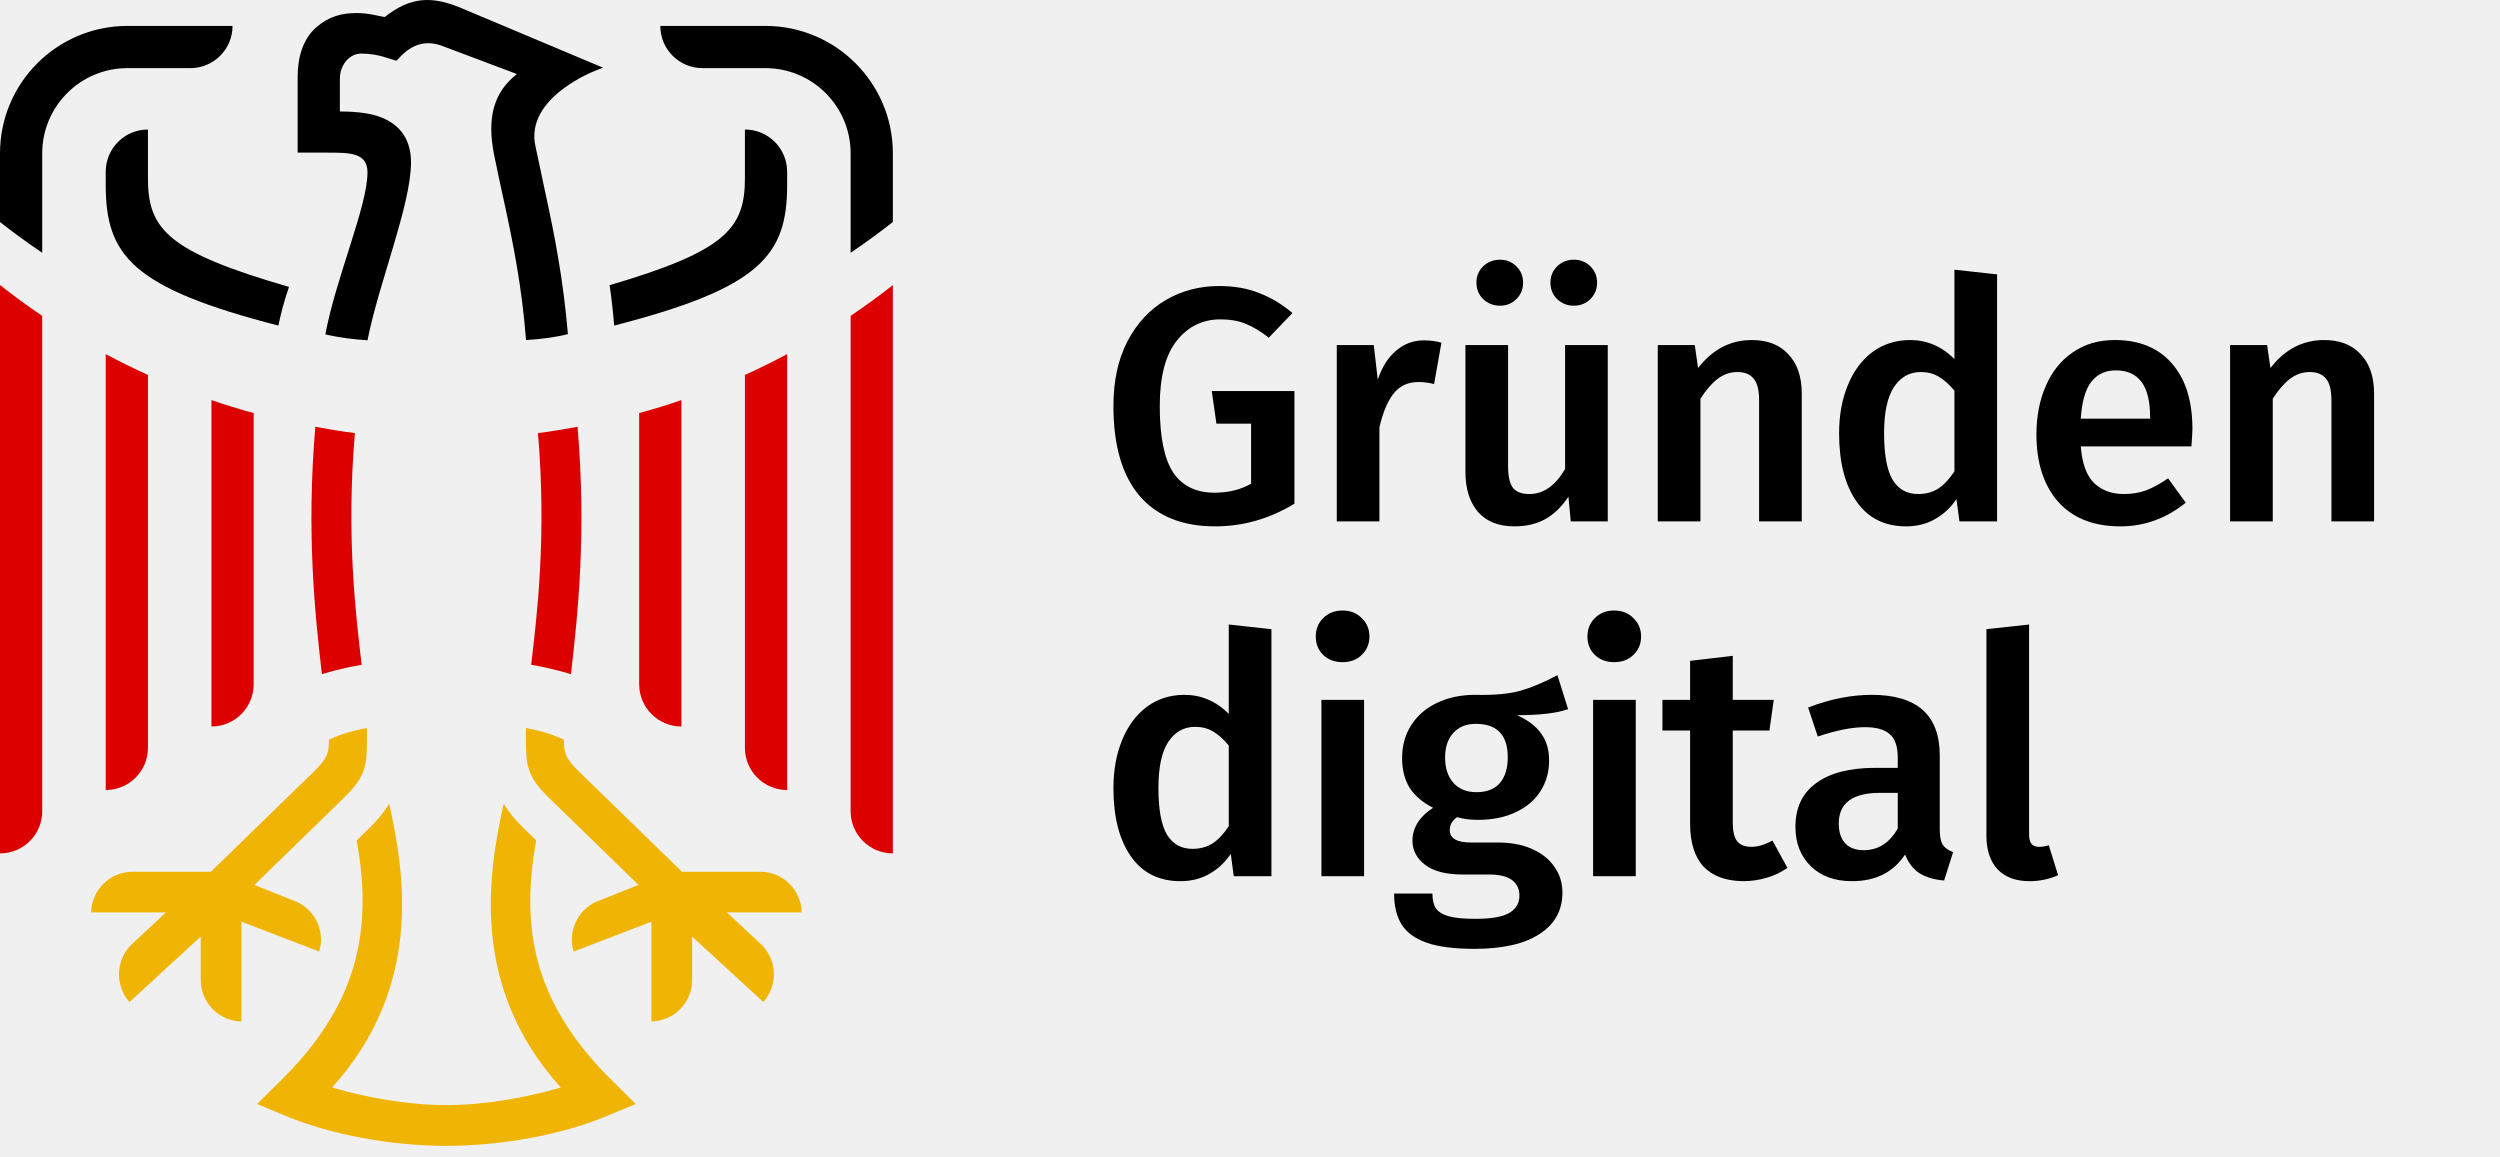
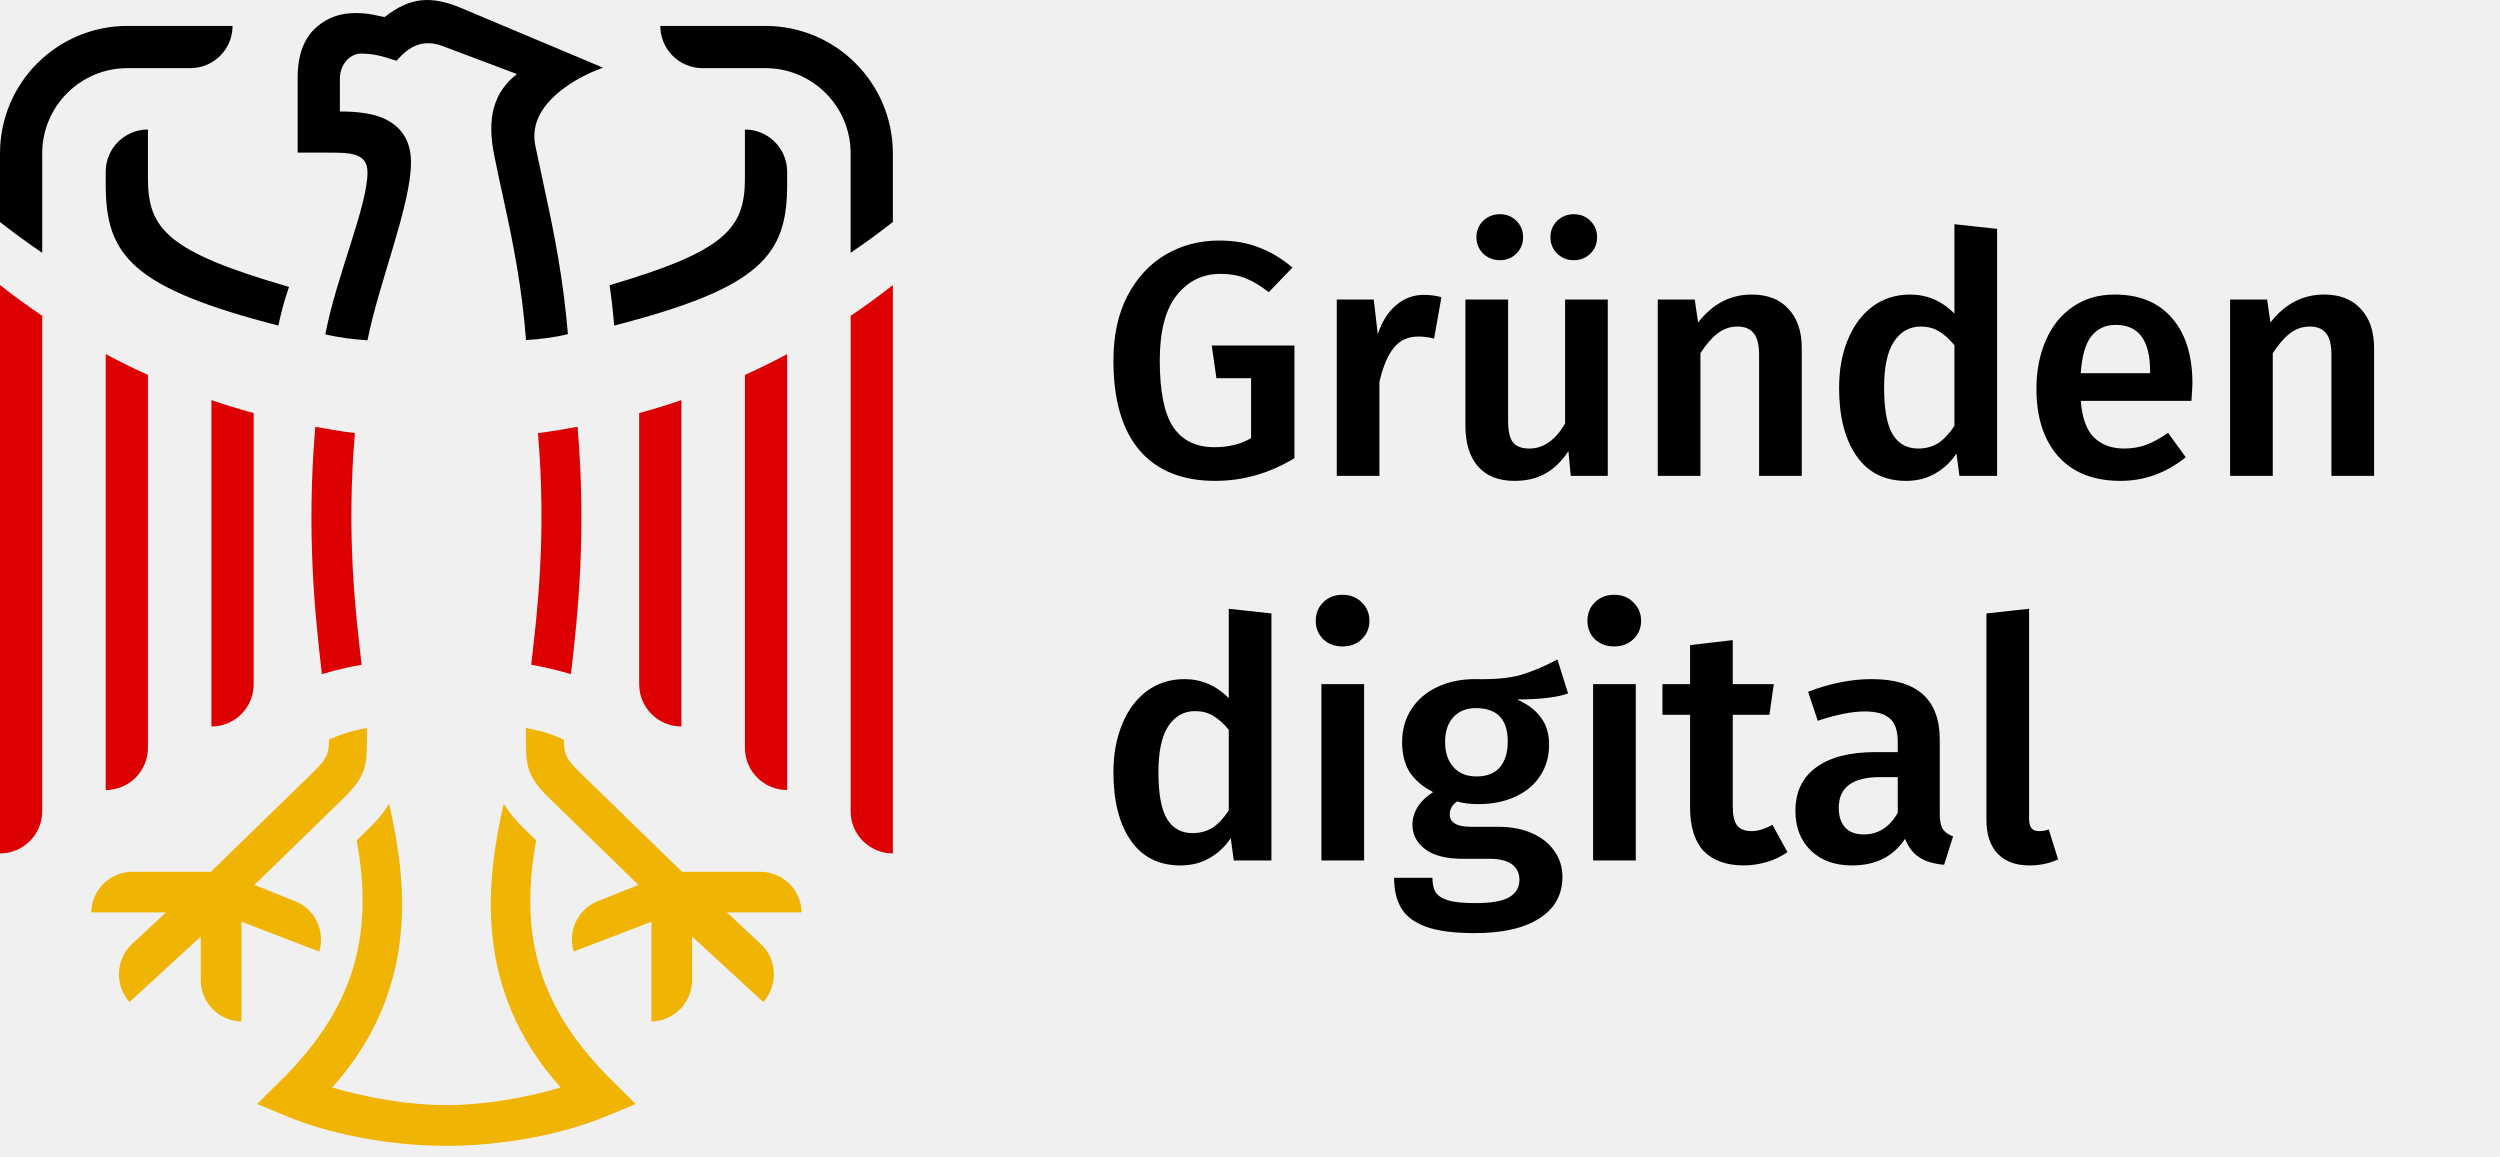
<svg xmlns="http://www.w3.org/2000/svg" viewBox="0 0 1680 777">
  <style>
      .dd-gold {
        fill: #f0b405;
      }
      .dd-red {
        fill: #dc0000;
      }

      @media (prefers-color-scheme: dark) {
        .dd-gold {
          fill: #f2bc4f;;
        }
        .dd-red {
          fill: #ff6b6b;
        }
        .dd-type {
          fill: white;
        }
      }
  </style>
  <path d="m 162.24,686.43 c -15.08,-0.29 -27.3,-12.62 -27.34,-27.73 v -29.32 l -47.87,43.98 c -10.02,-11.22 -9.35,-28.55 1.6,-38.87 l 22.92,-21.38 H 61.28 c 0.14,-7.24 3.03,-14.01 8.15,-19.13 5.25,-5.24 12.24,-8.15 19.67,-8.15 h 52.61 l 68.54,-66.68 c 9.71,-9.46 10.76,-12.55 10.83,-22.16 10.06,-4.45 16.89,-6.16 25.5,-7.8 v 7.39 c 0,17.44 -0.59,25.08 -15.4,39.49 -15.22,14.8 -60.22,58.6 -60.22,58.6 l 25.56,10.23 c 7.09,2.32 12.82,7.25 16.19,13.88 3.26,6.45 3.89,13.77 1.79,20.67 l -52.26,-20.08 v 67.06 0 z M 300,770 c 37.33,0 77.53,-7.46 107.54,-19.94 l 19.63,-8.16 c 0,0 -6.34,-6.42 -15.09,-15 -49.66,-48.69 -63.66,-97.5 -51.75,-162.14 -13.4,-12.91 -16.45,-16.18 -21.85,-24.67 -10.89,48.62 -22.28,123.31 38.33,190.72 -22.91,6.72 -50.82,11.81 -76.81,11.81 -25.99,0 -53.9,-5.09 -76.81,-11.81 60.61,-67.41 49.22,-142.1 38.33,-190.72 -5.4,8.49 -8.45,11.76 -21.85,24.67 11.91,64.64 -2.09,113.45 -51.76,162.14 -8.74,8.58 -15.08,15 -15.08,15 l 19.63,8.16 C 222.47,762.54 262.67,770 300,770 Z m 137.75,-83.57 c 15.09,-0.29 27.31,-12.62 27.35,-27.73 v -29.32 l 47.87,43.99 c 10.01,-11.23 9.35,-28.56 -1.6,-38.88 l -22.93,-21.38 h 50.27 c -0.13,-7.24 -3.02,-14.01 -8.14,-19.13 -5.26,-5.24 -12.24,-8.15 -19.68,-8.15 h -52.6 l -68.54,-66.68 c -9.71,-9.46 -10.76,-12.55 -10.84,-22.16 -10.05,-4.45 -16.89,-6.16 -25.5,-7.8 v 7.39 c 0,17.44 0.6,25.08 15.41,39.49 15.21,14.8 60.22,58.6 60.22,58.6 l -25.56,10.23 c -7.09,2.32 -12.82,7.25 -16.19,13.88 -3.26,6.45 -3.9,13.77 -1.79,20.68 l 52.25,-20.09 v 67.06 z" class="dd-gold" />
  <path d="m 28.37,212.256 v 332.861 c 0,15.68 -12.69,28.38 -28.37,28.38 V 191.566 c 9.21,7.23 18.67,14.14 28.37,20.69 z m 42.67,25.7 v 292.941 c 15.68,0 28.38,-12.7 28.38,-28.38 V 251.966 c -9.63,-4.36 -19.1,-9.04 -28.38,-14.01 z m 71.05,30.89 v 219.361 c 15.66,0 28.37,-12.7 28.37,-28.38 V 277.576 c -7.37,-1.94 -20.92,-6.03 -28.37,-8.73 z m 100.94,177.89 c -3.84,-32.8 -10.49,-86.53 -4.53,-155.71 -7.8,-0.87 -18.53,-2.76 -26.61,-4.23 -6.1,71.62 -0.15,126.64 4.43,166.25 0,0 12.39,-3.93 26.71,-6.31 z M 571.62,212.256 v 332.861 c 0,15.68 12.7,28.38 28.38,28.38 V 191.566 c -9.21,7.23 -18.67,14.14 -28.38,20.69 z m -71.04,39.71 v 250.55 c 0,15.68 12.7,28.38 28.38,28.38 V 237.956 c -9.29,4.97 -18.75,9.65 -28.38,14.01 z m -71.05,25.61 v 182.25 c 0,15.68 12.72,28.38 28.38,28.38 V 268.846 c -7.46,2.7 -21,6.79 -28.38,8.73 z m -45.85,175.47 c 4.58,-39.61 10.53,-94.63 4.43,-166.25 -8.08,1.47 -18.81,3.36 -26.61,4.23 5.96,69.18 -0.7,122.91 -4.54,155.71 14.33,2.38 26.72,6.31 26.72,6.31 z" class="dd-red" />
  <path d="m 366.47,129.549 c 6.2,28.4 12.03,58.07 15.17,94.99 -8.75,2.18 -18.39,3.4 -28.15,3.98 -2.67,-35.1 -8.65,-65.03 -14.73,-92.92 -2.47,-11.27 -4.8,-21.93 -6.73,-31.64 -5.04,-25.19 -0.05,-42.14 15.34,-54.2 l -49.38,-18.59 c -11.55,-4.57 -21.05,-1.65 -29.55,7.55 l -2.04,2.12 -6.69,-2.08 c -2.99,-0.92 -8.68,-2.74 -17.1,-2.74 -7.72,0 -14.22,7.49 -14.22,17.01 v 21.89 c 12.91,0 23.73,1.47 31.62,5.68 9.05,4.84 16.18,13.22 16.18,28.57 0,28.58 -21.68,81.06 -29.23,119.5 -10.21,-0.67 -18.08,-1.71 -28.33,-3.91 7.08,-38.19 28.32,-86.08 28.32,-108.94 0,-13.25 -11.97,-13.25 -26.47,-13.25 H 200.02 V 51.529 c 0,-12.35 3.25,-25.11 12.56,-33.21 7.99,-6.95 16.55,-9.54 26.7,-9.54 8.6,0 13.73,1.7 19.17,2.7 17.7,-13.95 31.87,-14 50.54,-6.47 l 96.22,40.46 -4.51,1.79 c 0,0 -48.34,18.01 -40.85,51.15 2.12,9.41 4.18,19.98 6.62,31.14 z M 85.66,17.418 C 38.36,17.418 0,55.758 0,103.069 v 46.11 c 9.2,7.24 18.66,14.14 28.37,20.69 v -66.8 c 0,-31.64 25.65,-57.28 57.29,-57.28 h 42.24 c 7.82,0 14.92,-3.17 20.06,-8.31 5.14,-5.12 8.31,-12.23 8.31,-20.06 H 85.66 Z M 194.2,192.799 C 113.27,169.339 99.42,154.349 99.42,120.029 V 87.028 c -15.68,0 -28.38,12.7 -28.38,28.38 v 8.8 c 0,47.47 17.62,69.23 116.01,94.58 2.1,-9.68 3.69,-15.76 7.15,-25.99 z M 443.73,17.418 c 0,7.83 3.17,14.941 8.31,20.061 5.14,5.14 12.24,8.31 20.06,8.31 h 42.24 c 31.64,0 57.28,25.64 57.28,57.28 v 66.8 c 9.71,-6.55 19.17,-13.45 28.38,-20.69 V 103.069 C 600,55.758 561.64,17.418 514.34,17.418 Z m -31.01,201.371 c 98.4,-25.35 116.24,-47.11 116.24,-94.58 v -8.8 c 0,-15.68 -12.71,-28.38 -28.38,-28.38 v 33 c 0,33.76 -13.46,48.82 -90.92,71.63 1.31,8.88 2.34,18.16 3.06,27.13 z" class="dd-type" />
-   <path d="m 819.232,192.215 q 15.232,0 26.88,4.704 11.872,4.48 22.4,13.44 l -15.904,16.576 q -8.288,-6.496 -15.68,-9.408 -7.168,-2.912 -16.8,-2.912 -17.92,0 -29.344,14.336 -11.424,14.336 -11.424,43.904 0,30.912 8.96,44.576 9.184,13.664 27.776,13.664 14.112,0 24.64,-6.048 v -40.32 h -23.296 l -3.136,-21.952 h 55.552 v 75.712 q -25.088,15.232 -53.312,15.232 -33.152,0 -50.848,-20.608 -17.472,-20.608 -17.472,-60.256 0,-25.312 9.408,-43.456 9.632,-18.368 25.76,-27.776 16.128,-9.408 35.84,-9.408 z m 137.536,36.512 q 6.496,0 11.872,1.568 l -4.928,27.776 q -5.376,-1.344 -10.528,-1.344 -10.528,0 -16.576,7.616 -6.048,7.392 -9.632,22.848 v 63.168 h -28.672 v -118.496 h 24.864 l 2.688,23.296 q 4.256,-12.768 12.32,-19.488 8.064,-6.944 18.592,-6.944 z m 123.648,121.632 h -24.864 l -1.568,-16.576 q -6.72,10.08 -15.456,15.008 -8.736,4.928 -20.832,4.928 -15.904,0 -24.416,-9.632 -8.512,-9.856 -8.512,-27.104 v -85.12 h 28.672 v 81.536 q 0,10.304 3.36,14.56 3.36,4.032 10.976,4.032 14.112,0 23.968,-16.8 v -83.328 h 28.672 z m -72.352,-175.84 q 6.496,0 10.976,4.48 4.48,4.48 4.48,10.976 0,6.496 -4.48,10.976 -4.48,4.48 -10.976,4.48 -6.72,0 -11.424,-4.48 -4.48,-4.48 -4.48,-10.976 0,-6.496 4.48,-10.976 4.704,-4.48 11.424,-4.48 z m 49.504,0 q 6.72,0 11.2,4.48 4.48,4.48 4.48,10.976 0,6.496 -4.48,10.976 -4.48,4.48 -11.2,4.48 -6.496,0 -11.2,-4.48 -4.48,-4.48 -4.48,-10.976 0,-6.496 4.48,-10.976 4.704,-4.48 11.2,-4.48 z m 119.616,53.984 q 15.904,0 24.64,9.632 8.96,9.408 8.96,26.432 v 85.792 h -28.672 v -81.312 q 0,-10.528 -3.808,-14.784 -3.584,-4.256 -10.752,-4.256 -7.392,0 -13.44,4.704 -5.824,4.48 -11.424,13.216 v 82.432 h -28.672 v -118.496 h 24.864 l 2.24,15.456 q 14.56,-18.816 36.064,-18.816 z m 164.864,-44.128 v 165.984 h -25.312 l -2.016,-15.008 q -5.6,8.512 -14.336,13.44 -8.512,4.928 -19.488,4.928 -21.728,0 -33.376,-16.8 -11.648,-16.8 -11.648,-45.696 0,-18.144 5.824,-32.256 5.824,-14.336 16.576,-22.4 10.976,-8.064 25.312,-8.064 17.024,0 29.792,12.768 v -60.032 z m -53.088,147.616 q 7.616,0 13.44,-3.584 5.824,-3.808 10.976,-11.648 v -54.208 q -5.152,-6.272 -10.528,-9.408 -5.152,-3.136 -12.096,-3.136 -11.424,0 -18.144,10.304 -6.496,10.08 -6.496,30.688 0,21.952 5.824,31.584 5.824,9.408 17.024,9.408 z m 184.352,-43.68 q 0,2.24 -0.672,11.648 h -74.368 q 1.344,17.248 8.96,24.64 7.616,7.392 20.16,7.392 7.84,0 14.784,-2.464 6.944,-2.688 14.784,-8.064 l 11.872,16.352 q -19.712,15.904 -43.904,15.904 -27.104,0 -41.888,-16.576 -14.56,-16.576 -14.56,-45.248 0,-18.144 6.272,-32.48 6.272,-14.56 18.144,-22.624 11.872,-8.288 28.224,-8.288 24.864,0 38.528,15.904 13.664,15.68 13.664,43.904 z m -28.448,-8.288 q 0,-31.136 -23.072,-31.136 -10.528,0 -16.576,7.84 -5.824,7.616 -6.944,24.64 h 46.592 z m 116.928,-51.52 q 15.904,0 24.64,9.632 8.96,9.408 8.96,26.432 v 85.792 h -28.672 v -81.312 q 0,-10.528 -3.808,-14.784 -3.584,-4.256 -10.752,-4.256 -7.392,0 -13.44,4.704 -5.824,4.48 -11.424,13.216 v 82.432 h -28.672 v -118.496 h 24.864 l 2.24,15.456 q 14.56,-18.816 36.064,-18.816 z" class="dd-type" aria-label="Gründen" />
-   <path d="m 854.4,422.807 v 165.984 h -25.312 l -2.016,-15.008 q -5.6,8.512 -14.336,13.44 -8.512,4.928 -19.488,4.928 -21.728,0 -33.376,-16.8 -11.648,-16.8 -11.648,-45.696 0,-18.144 5.824,-32.256 5.824,-14.336 16.576,-22.4 10.976,-8.064 25.312,-8.064 17.024,0 29.792,12.768 v -60.032 z m -53.088,147.616 q 7.616,0 13.44,-3.584 5.824,-3.808 10.976,-11.648 v -54.208 q -5.152,-6.272 -10.528,-9.408 -5.152,-3.136 -12.096,-3.136 -11.424,0 -18.144,10.304 -6.496,10.08 -6.496,30.688 0,21.952 5.824,31.584 5.824,9.408 17.024,9.408 z m 100.8,-160.16 q 8.064,0 12.992,5.152 5.152,4.928 5.152,12.32 0,7.392 -5.152,12.32 -4.928,4.928 -12.992,4.928 -7.84,0 -12.992,-4.928 -4.928,-4.928 -4.928,-12.32 0,-7.392 4.928,-12.32 5.152,-5.152 12.992,-5.152 z m 14.56,178.528 h -28.672 v -118.496 h 28.672 z m 137.088,-112.224 q -11.424,4.032 -34.272,4.032 10.976,4.928 16.128,12.32 5.376,7.168 5.376,18.144 0,11.648 -5.824,20.608 -5.6,8.96 -16.576,14.112 -10.752,5.152 -25.312,5.152 -8.064,0 -14.112,-1.792 -4.928,3.36 -4.928,8.736 0,8.288 14.336,8.288 h 18.144 q 12.992,0 22.624,4.256 9.856,4.256 15.232,12.096 5.376,7.616 5.376,17.248 0,17.92 -15.232,27.776 -15.232,10.08 -43.904,10.08 -20.608,0 -32.48,-4.256 -11.648,-4.256 -16.576,-12.32 -4.928,-8.064 -4.928,-20.608 h 25.76 q 0,6.272 2.24,9.856 2.464,3.584 8.512,5.376 6.272,1.792 17.92,1.792 16.352,0 23.072,-4.032 6.72,-4.032 6.72,-11.648 0,-6.72 -5.152,-10.528 -5.152,-3.584 -15.008,-3.584 h -17.92 q -16.8,0 -25.312,-6.496 -8.512,-6.496 -8.512,-16.352 0,-6.272 3.584,-12.096 3.808,-5.824 10.304,-9.856 -10.752,-5.6 -15.904,-13.664 -4.928,-8.288 -4.928,-19.712 0,-12.768 6.272,-22.4 6.272,-9.632 17.248,-14.784 11.2,-5.376 25.536,-5.376 18.816,0.448 30.24,-2.688 11.648,-3.36 25.088,-10.528 z m -62.048,9.856 q -9.632,0 -15.232,6.272 -5.376,6.048 -5.376,16.352 0,10.752 5.6,17.024 5.6,6.272 15.456,6.272 10.304,0 15.68,-6.048 5.376,-6.272 5.376,-17.472 0,-22.4 -21.504,-22.4 z m 92.96,-76.16 q 8.064,0 12.992,5.152 5.152,4.928 5.152,12.32 0,7.392 -5.152,12.32 -4.928,4.928 -12.992,4.928 -7.84,0 -12.992,-4.928 -4.928,-4.928 -4.928,-12.32 0,-7.392 4.928,-12.32 5.152,-5.152 12.992,-5.152 z m 14.56,178.528 h -28.672 v -118.496 h 28.672 z m 101.92,-5.6 q -6.272,4.48 -14.112,6.72 -7.616,2.24 -15.68,2.24 -17.472,-0.224 -26.656,-9.856 -8.96,-9.856 -8.96,-28.896 v -62.496 h -18.592 v -20.608 h 18.592 v -26.208 l 28.672,-3.36 v 29.568 h 27.552 l -2.912,20.608 h -24.64 v 61.824 q 0,8.736 2.912,12.544 3.136,3.808 9.632,3.808 6.496,0 14.112,-4.256 z m 102.368,-25.76 q 0,6.944 2.016,10.304 2.24,3.136 6.944,4.928 l -6.048,19.04 q -10.304,-0.896 -16.576,-4.928 -6.272,-4.032 -9.632,-12.544 -11.872,17.92 -35.616,17.92 -17.472,0 -27.776,-10.08 -10.304,-10.08 -10.304,-26.432 0,-19.264 13.888,-29.344 13.888,-10.304 39.872,-10.304 h 15.008 v -6.72 q 0,-11.424 -5.376,-15.904 -5.152,-4.704 -16.8,-4.704 -12.768,0 -31.584,6.272 l -6.496,-19.488 q 22.176,-8.512 42.784,-8.512 45.696,0 45.696,40.768 z m -51.072,13.888 q 14.56,0 22.848,-14.56 v -23.968 h -11.872 q -27.776,0 -27.776,20.608 0,8.512 4.256,13.216 4.256,4.704 12.544,4.704 z m 111.328,20.832 q -13.664,0 -21.28,-7.84 -7.616,-8.064 -7.616,-22.624 v -138.88 l 28.672,-3.136 v 141.12 q 0,4.256 1.568,6.272 1.568,2.016 5.152,2.016 3.584,0 6.496,-1.12 l 6.272,20.16 q -8.96,4.032 -19.264,4.032 z" class="dd-type" aria-label="digital" />
+   <path d="m 819.232,161.644 q 15.232,0 26.88,4.704 11.872,4.48 22.4,13.44 l -15.904,16.576 q -8.288,-6.496 -15.68,-9.408 -7.168,-2.912 -16.8,-2.912 -17.92,0 -29.344,14.336 -11.424,14.336 -11.424,43.904 0,30.912 8.96,44.576 9.184,13.664 27.776,13.664 14.112,0 24.64,-6.048 v -40.32 h -23.296 l -3.136,-21.952 h 55.552 v 75.712 q -25.088,15.232 -53.312,15.232 -33.152,0 -50.848,-20.608 -17.472,-20.608 -17.472,-60.256 0,-25.312 9.408,-43.456 9.632,-18.368 25.76,-27.776 16.128,-9.408 35.84,-9.408 z m 137.536,36.512 q 6.496,0 11.872,1.568 l -4.928,27.776 q -5.376,-1.344 -10.528,-1.344 -10.528,0 -16.576,7.616 -6.048,7.392 -9.632,22.848 v 63.168 h -28.672 v -118.496 h 24.864 l 2.688,23.296 q 4.256,-12.768 12.32,-19.488 8.064,-6.944 18.592,-6.944 z m 123.648,121.632 h -24.864 l -1.568,-16.576 q -6.72,10.08 -15.456,15.008 -8.736,4.928 -20.832,4.928 -15.904,0 -24.416,-9.632 -8.512,-9.856 -8.512,-27.104 v -85.12 h 28.672 v 81.536 q 0,10.304 3.36,14.56 3.36,4.032 10.976,4.032 14.112,0 23.968,-16.8 v -83.328 h 28.672 z m -72.352,-175.84 q 6.496,0 10.976,4.48 4.48,4.48 4.48,10.976 0,6.496 -4.48,10.976 -4.48,4.48 -10.976,4.48 -6.72,0 -11.424,-4.48 -4.48,-4.48 -4.48,-10.976 0,-6.496 4.48,-10.976 4.704,-4.48 11.424,-4.48 z m 49.504,0 q 6.72,0 11.2,4.48 4.48,4.48 4.48,10.976 0,6.496 -4.48,10.976 -4.48,4.48 -11.2,4.48 -6.496,0 -11.2,-4.48 -4.48,-4.48 -4.48,-10.976 0,-6.496 4.48,-10.976 4.704,-4.48 11.2,-4.48 z m 119.616,53.984 q 15.904,0 24.64,9.632 8.96,9.408 8.96,26.432 v 85.792 h -28.672 v -81.312 q 0,-10.528 -3.808,-14.784 -3.584,-4.256 -10.752,-4.256 -7.392,0 -13.44,4.704 -5.824,4.48 -11.424,13.216 v 82.432 h -28.672 v -118.496 h 24.864 l 2.24,15.456 q 14.56,-18.816 36.064,-18.816 z m 164.864,-44.128 v 165.984 h -25.312 l -2.016,-15.008 q -5.6,8.512 -14.336,13.44 -8.512,4.928 -19.488,4.928 -21.728,0 -33.376,-16.8 -11.648,-16.8 -11.648,-45.696 0,-18.144 5.824,-32.256 5.824,-14.336 16.576,-22.4 10.976,-8.064 25.312,-8.064 17.024,0 29.792,12.768 v -60.032 z m -53.088,147.616 q 7.616,0 13.44,-3.584 5.824,-3.808 10.976,-11.648 v -54.208 q -5.152,-6.272 -10.528,-9.408 -5.152,-3.136 -12.096,-3.136 -11.424,0 -18.144,10.304 -6.496,10.08 -6.496,30.688 0,21.952 5.824,31.584 5.824,9.408 17.024,9.408 z m 184.352,-43.68 q 0,2.24 -0.672,11.648 h -74.368 q 1.344,17.248 8.96,24.64 7.616,7.392 20.16,7.392 7.84,0 14.784,-2.464 6.944,-2.688 14.784,-8.064 l 11.872,16.352 q -19.712,15.904 -43.904,15.904 -27.104,0 -41.888,-16.576 -14.56,-16.576 -14.56,-45.248 0,-18.144 6.272,-32.48 6.272,-14.56 18.144,-22.624 11.872,-8.288 28.224,-8.288 24.864,0 38.528,15.904 13.664,15.68 13.664,43.904 z m -28.448,-8.288 q 0,-31.136 -23.072,-31.136 -10.528,0 -16.576,7.84 -5.824,7.616 -6.944,24.64 h 46.592 z m 116.928,-51.52 q 15.904,0 24.64,9.632 8.96,9.408 8.96,26.432 v 85.792 h -28.672 v -81.312 q 0,-10.528 -3.808,-14.784 -3.584,-4.256 -10.752,-4.256 -7.392,0 -13.44,4.704 -5.824,4.48 -11.424,13.216 v 82.432 h -28.672 v -118.496 h 24.864 l 2.24,15.456 q 14.56,-18.816 36.064,-18.816 z" class="dd-type" aria-label="Gründen" />
+   <path d="m 854.4,412.236 v 165.984 h -25.312 l -2.016,-15.008 q -5.6,8.512 -14.336,13.44 -8.512,4.928 -19.488,4.928 -21.728,0 -33.376,-16.8 -11.648,-16.8 -11.648,-45.696 0,-18.144 5.824,-32.256 5.824,-14.336 16.576,-22.4 10.976,-8.064 25.312,-8.064 17.024,0 29.792,12.768 v -60.032 z m -53.088,147.616 q 7.616,0 13.44,-3.584 5.824,-3.808 10.976,-11.648 v -54.208 q -5.152,-6.272 -10.528,-9.408 -5.152,-3.136 -12.096,-3.136 -11.424,0 -18.144,10.304 -6.496,10.08 -6.496,30.688 0,21.952 5.824,31.584 5.824,9.408 17.024,9.408 z m 100.8,-160.16 q 8.064,0 12.992,5.152 5.152,4.928 5.152,12.32 0,7.392 -5.152,12.32 -4.928,4.928 -12.992,4.928 -7.84,0 -12.992,-4.928 -4.928,-4.928 -4.928,-12.32 0,-7.392 4.928,-12.32 5.152,-5.152 12.992,-5.152 z m 14.56,178.528 h -28.672 v -118.496 h 28.672 z m 137.088,-112.224 q -11.424,4.032 -34.272,4.032 10.976,4.928 16.128,12.32 5.376,7.168 5.376,18.144 0,11.648 -5.824,20.608 -5.6,8.96 -16.576,14.112 -10.752,5.152 -25.312,5.152 -8.064,0 -14.112,-1.792 -4.928,3.36 -4.928,8.736 0,8.288 14.336,8.288 h 18.144 q 12.992,0 22.624,4.256 9.856,4.256 15.232,12.096 5.376,7.616 5.376,17.248 0,17.92 -15.232,27.776 -15.232,10.08 -43.904,10.08 -20.608,0 -32.48,-4.256 -11.648,-4.256 -16.576,-12.32 -4.928,-8.064 -4.928,-20.608 h 25.76 q 0,6.272 2.24,9.856 2.464,3.584 8.512,5.376 6.272,1.792 17.92,1.792 16.352,0 23.072,-4.032 6.72,-4.032 6.72,-11.648 0,-6.72 -5.152,-10.528 -5.152,-3.584 -15.008,-3.584 h -17.92 q -16.8,0 -25.312,-6.496 -8.512,-6.496 -8.512,-16.352 0,-6.272 3.584,-12.096 3.808,-5.824 10.304,-9.856 -10.752,-5.6 -15.904,-13.664 -4.928,-8.288 -4.928,-19.712 0,-12.768 6.272,-22.4 6.272,-9.632 17.248,-14.784 11.2,-5.376 25.536,-5.376 18.816,0.448 30.24,-2.688 11.648,-3.36 25.088,-10.528 z m -62.048,9.856 q -9.632,0 -15.232,6.272 -5.376,6.048 -5.376,16.352 0,10.752 5.6,17.024 5.6,6.272 15.456,6.272 10.304,0 15.68,-6.048 5.376,-6.272 5.376,-17.472 0,-22.4 -21.504,-22.4 z m 92.96,-76.16 q 8.064,0 12.992,5.152 5.152,4.928 5.152,12.32 0,7.392 -5.152,12.32 -4.928,4.928 -12.992,4.928 -7.84,0 -12.992,-4.928 -4.928,-4.928 -4.928,-12.32 0,-7.392 4.928,-12.32 5.152,-5.152 12.992,-5.152 z m 14.56,178.528 h -28.672 v -118.496 h 28.672 z m 101.92,-5.6 q -6.272,4.48 -14.112,6.72 -7.616,2.24 -15.68,2.24 -17.472,-0.224 -26.656,-9.856 -8.96,-9.856 -8.96,-28.896 v -62.496 h -18.592 v -20.608 h 18.592 v -26.208 l 28.672,-3.36 v 29.568 h 27.552 l -2.912,20.608 h -24.64 v 61.824 q 0,8.736 2.912,12.544 3.136,3.808 9.632,3.808 6.496,0 14.112,-4.256 z m 102.368,-25.76 q 0,6.944 2.016,10.304 2.24,3.136 6.944,4.928 l -6.048,19.04 q -10.304,-0.896 -16.576,-4.928 -6.272,-4.032 -9.632,-12.544 -11.872,17.92 -35.616,17.92 -17.472,0 -27.776,-10.08 -10.304,-10.08 -10.304,-26.432 0,-19.264 13.888,-29.344 13.888,-10.304 39.872,-10.304 h 15.008 v -6.72 q 0,-11.424 -5.376,-15.904 -5.152,-4.704 -16.8,-4.704 -12.768,0 -31.584,6.272 l -6.496,-19.488 q 22.176,-8.512 42.784,-8.512 45.696,0 45.696,40.768 z m -51.072,13.888 q 14.56,0 22.848,-14.56 v -23.968 h -11.872 q -27.776,0 -27.776,20.608 0,8.512 4.256,13.216 4.256,4.704 12.544,4.704 z m 111.328,20.832 q -13.664,0 -21.28,-7.84 -7.616,-8.064 -7.616,-22.624 v -138.88 l 28.672,-3.136 v 141.12 q 0,4.256 1.568,6.272 1.568,2.016 5.152,2.016 3.584,0 6.496,-1.12 l 6.272,20.16 q -8.96,4.032 -19.264,4.032 z" class="dd-type" aria-label="digital" />
</svg>
